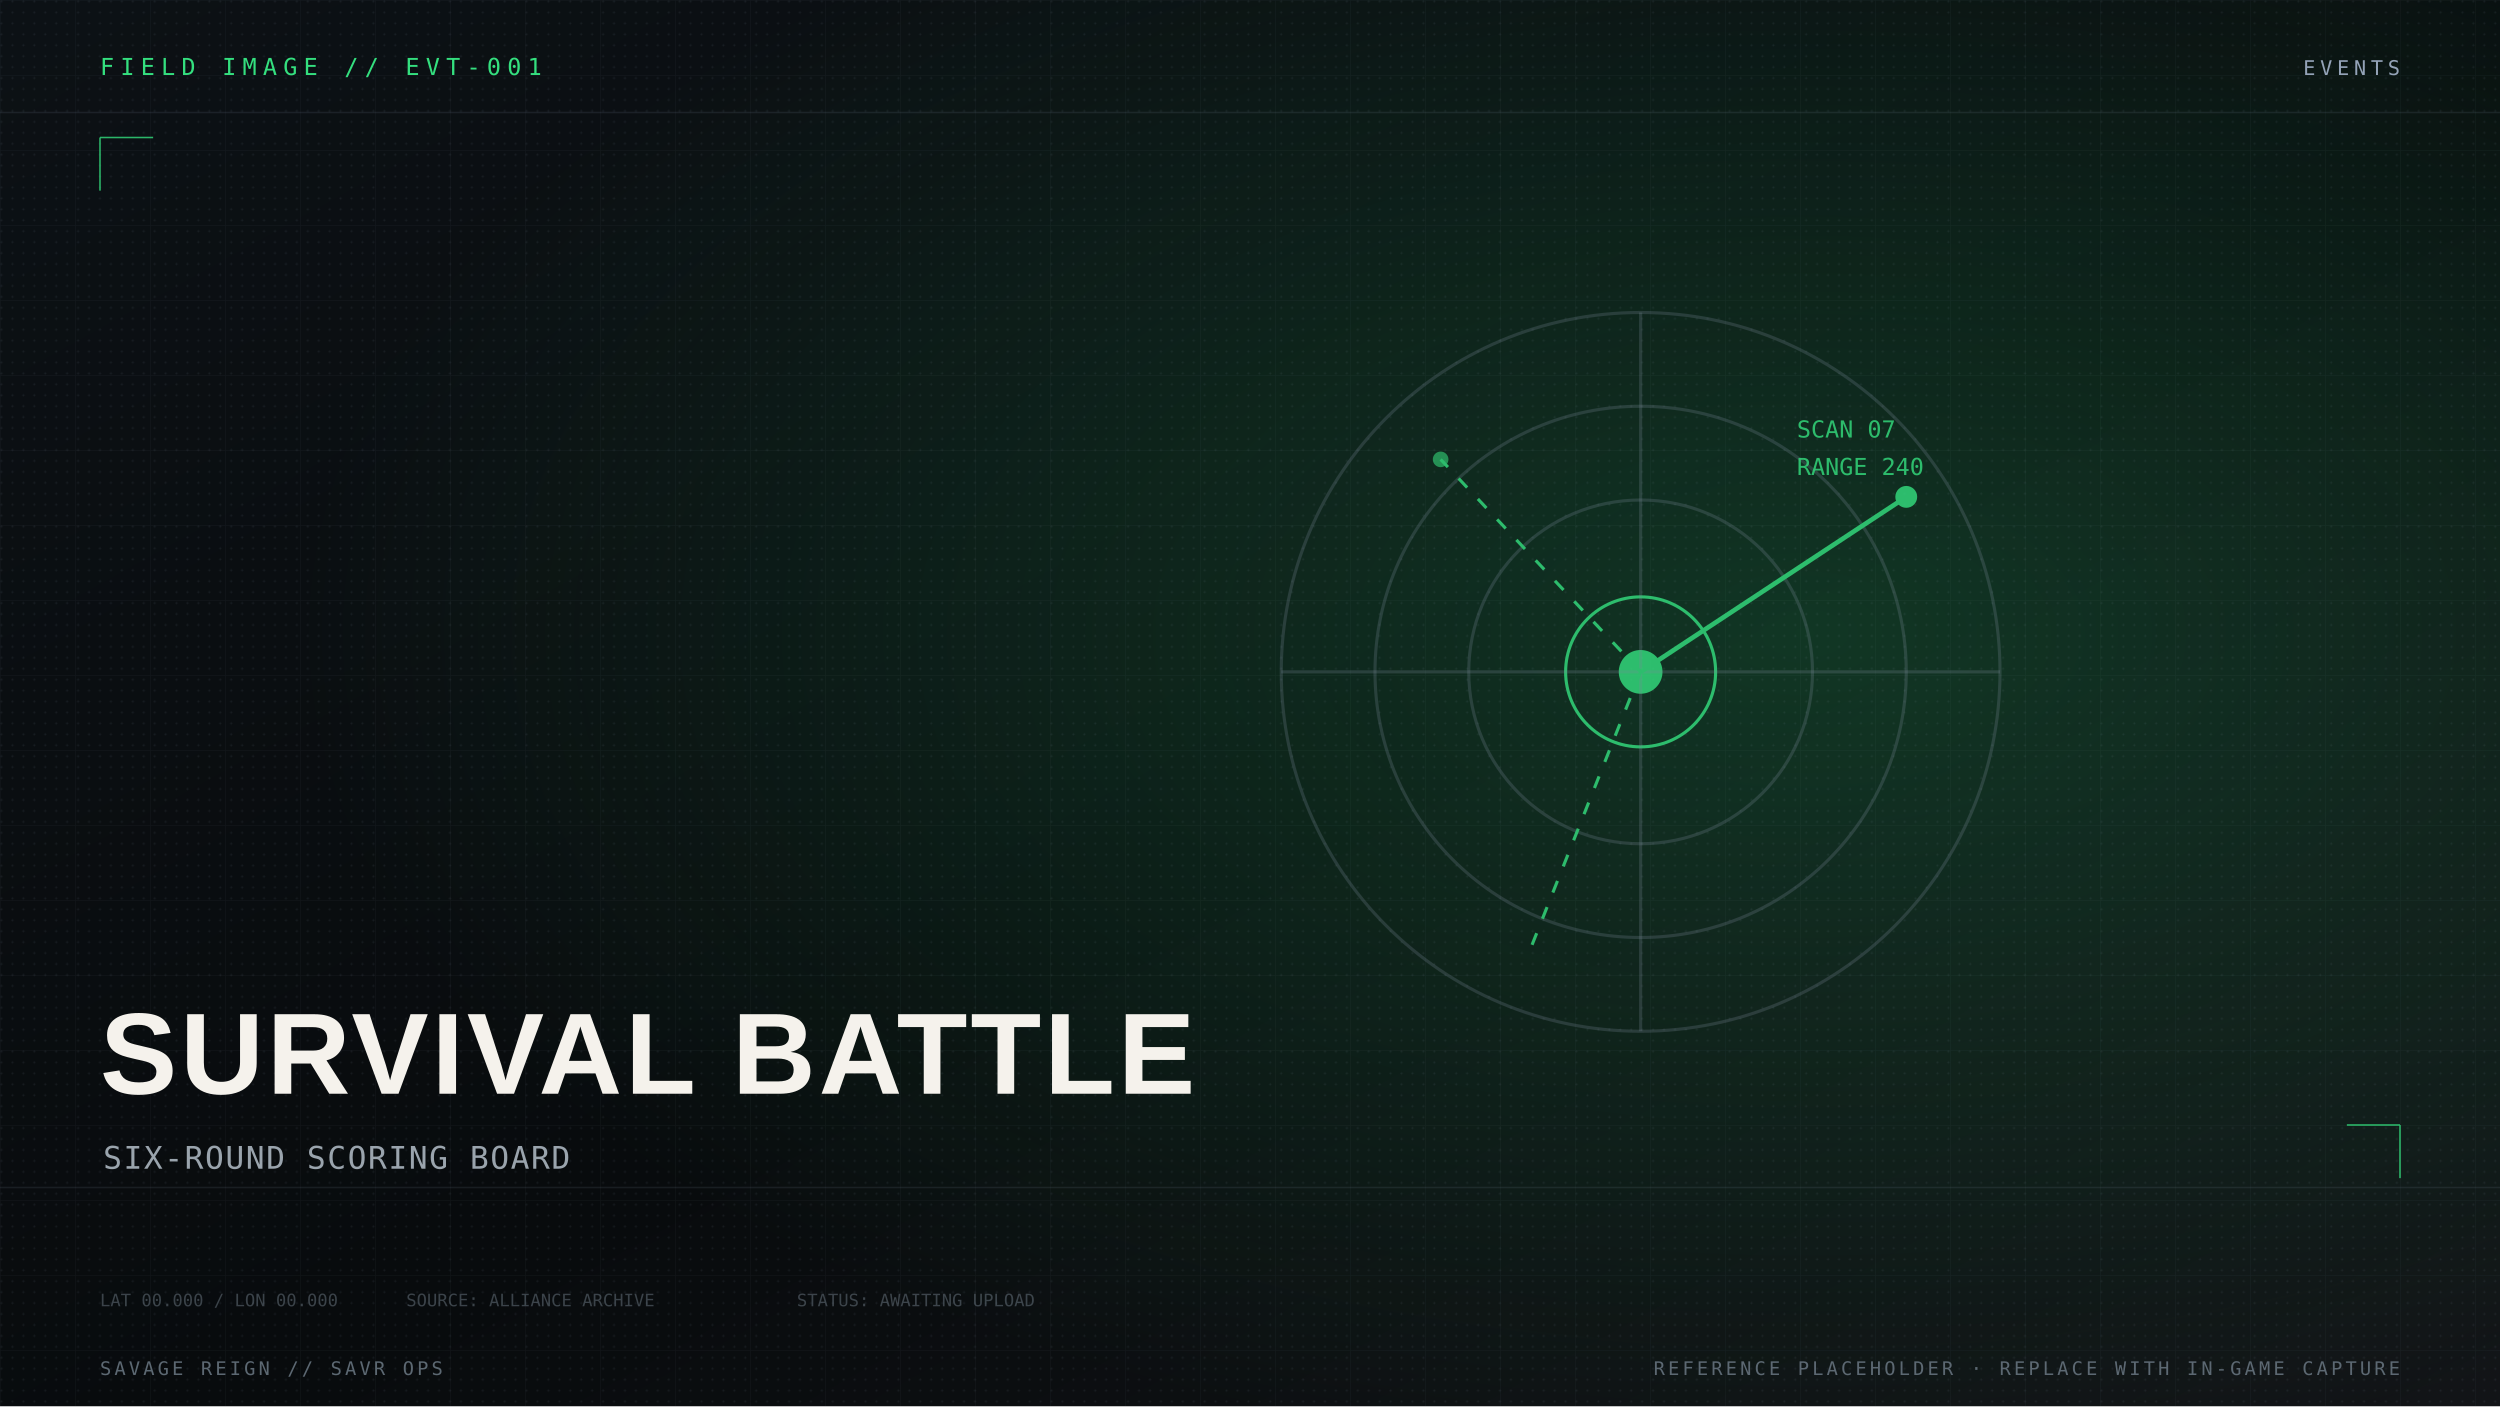
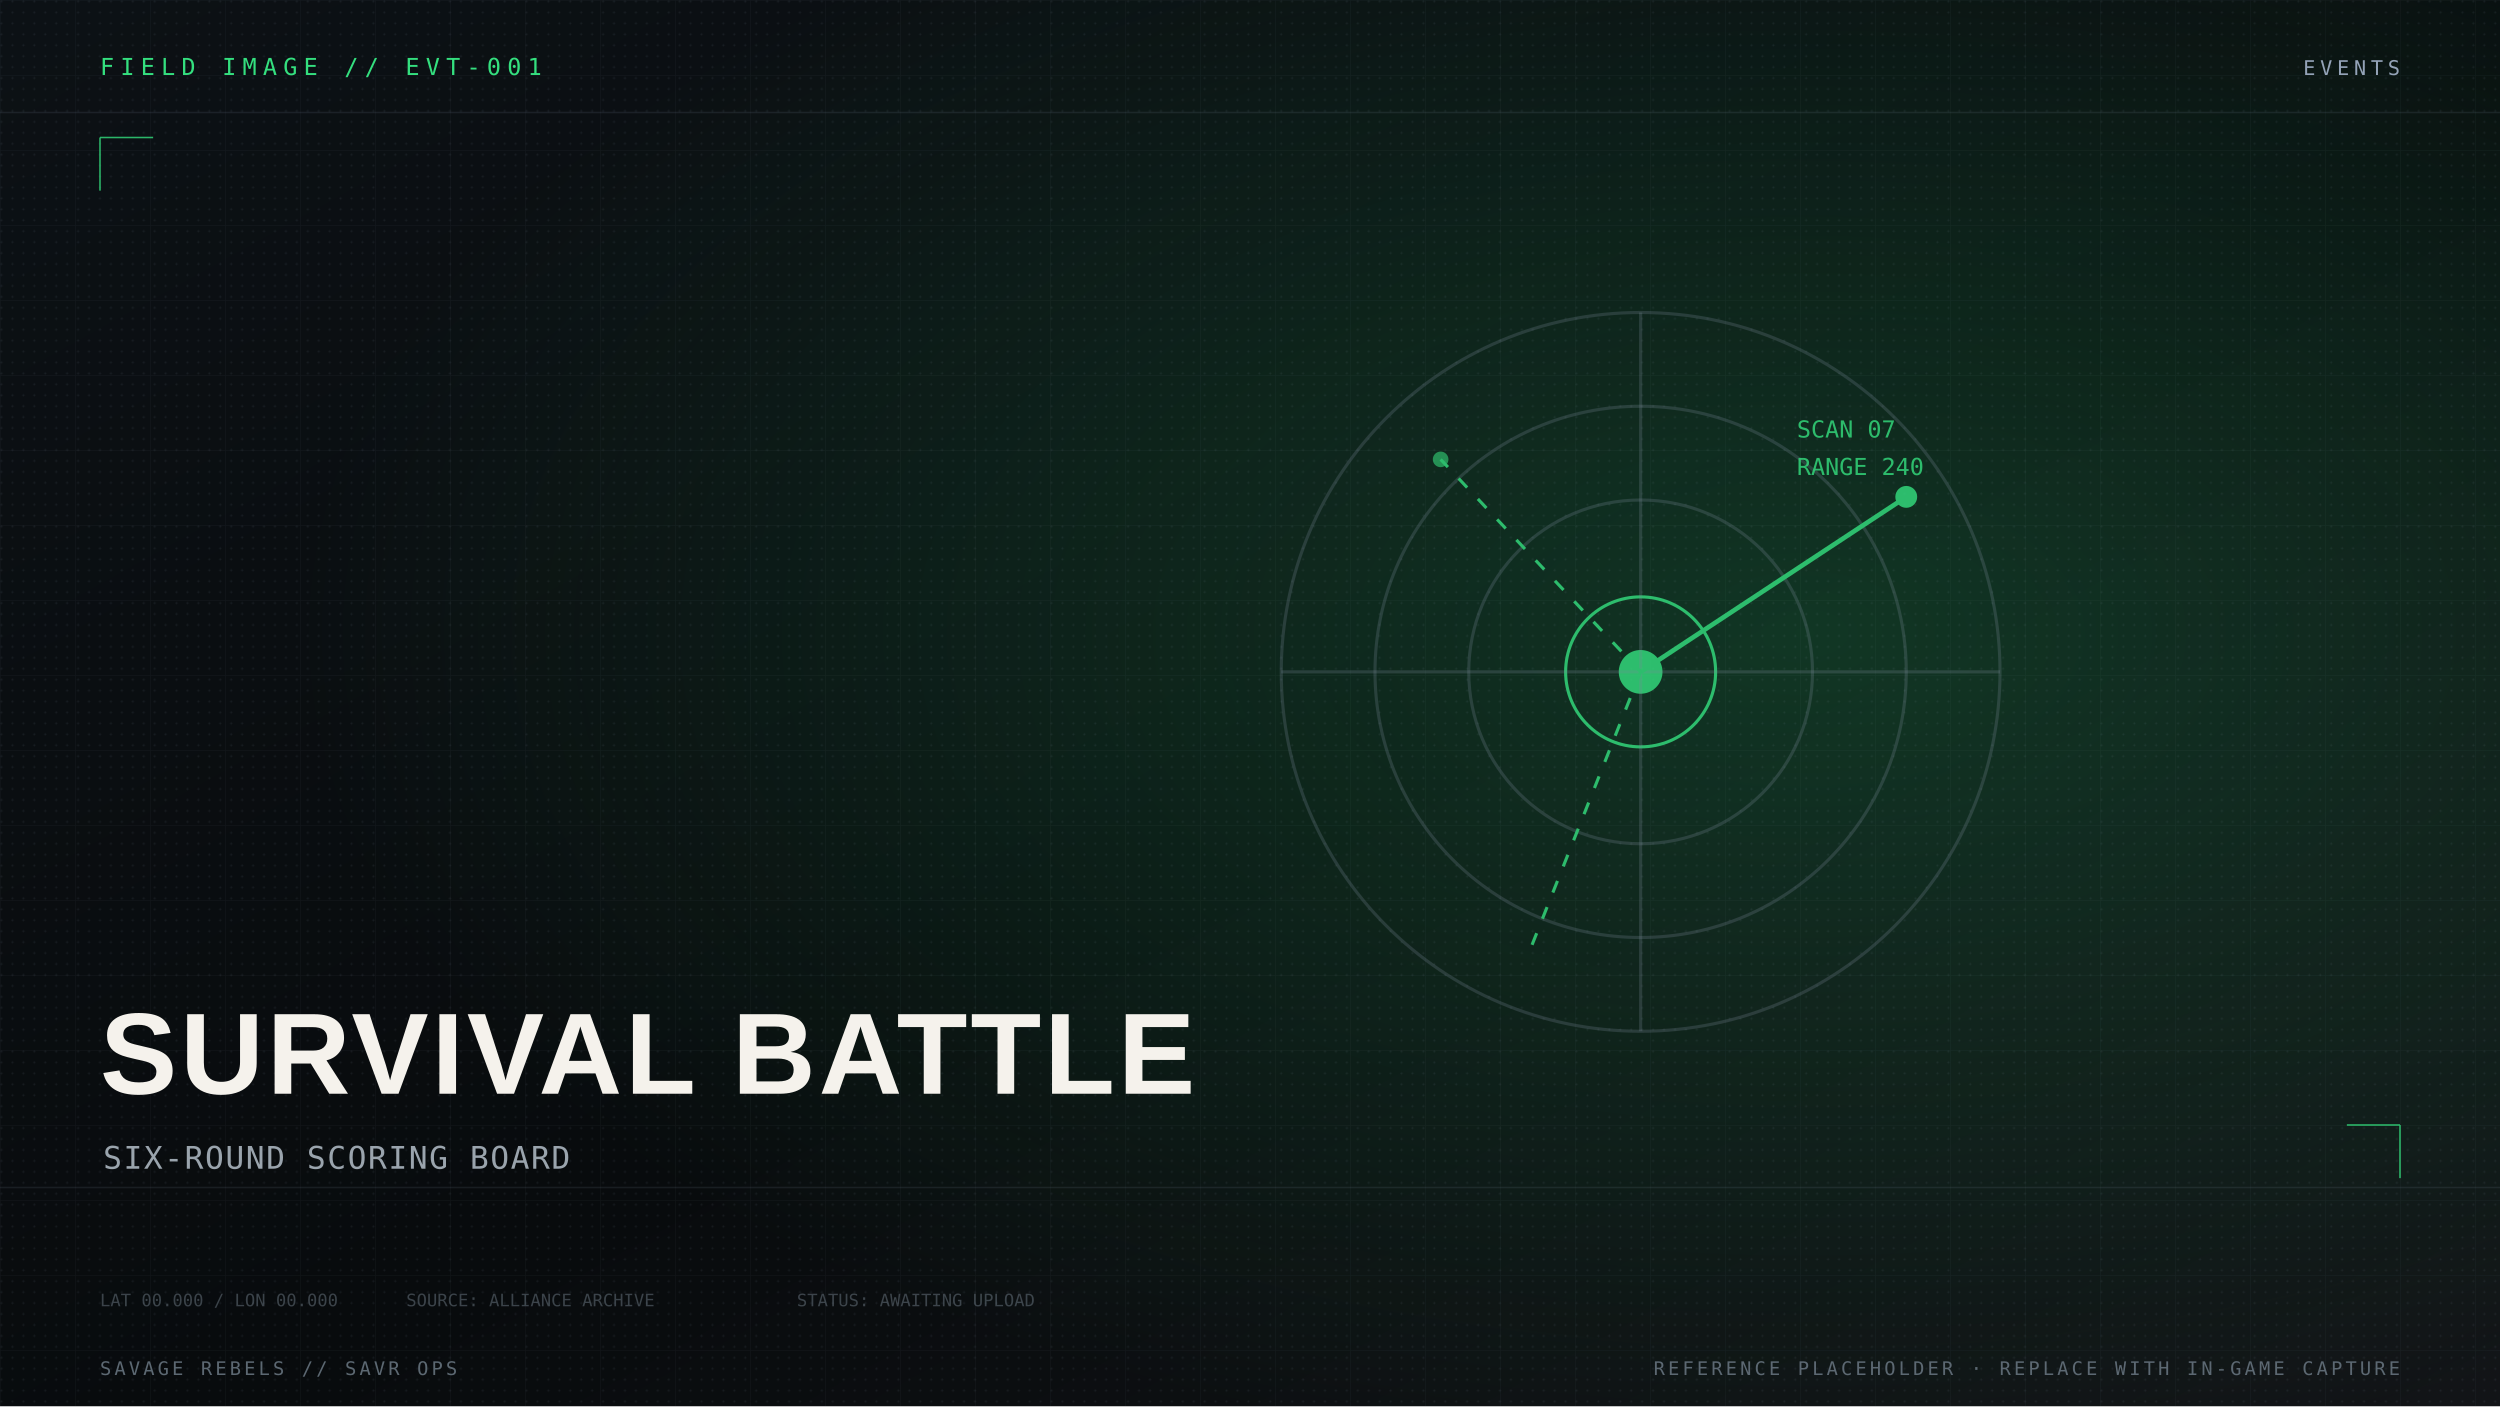
<svg xmlns="http://www.w3.org/2000/svg" width="1600" height="900" viewBox="0 0 1600 900">
  <defs>
    <linearGradient id="bg" x1="0" y1="0" x2="1" y2="1">
      <stop offset="0" stop-color="#0c1115" />
      <stop offset="0.55" stop-color="#080b0d" />
      <stop offset="1" stop-color="#121417" />
    </linearGradient>
    <radialGradient id="glow" cx="0.72" cy="0.45" r="0.6">
      <stop offset="0" stop-color="#34e07f" stop-opacity="0.20" />
      <stop offset="1" stop-color="#34e07f" stop-opacity="0" />
    </radialGradient>
    <pattern id="grid" width="48" height="48" patternUnits="userSpaceOnUse">
      <path d="M48 0H0V48" fill="none" stroke="#94a3b8" stroke-opacity="0.055" stroke-width="1" />
    </pattern>
    <pattern id="noise" width="7" height="7" patternUnits="userSpaceOnUse">
      <circle cx="1" cy="1" r="0.7" fill="#94a3b8" opacity="0.09" />
    </pattern>
  </defs>
  <rect width="1600" height="900" fill="url(#bg)" />
  <rect width="1600" height="900" fill="url(#grid)" />
  <rect width="1600" height="900" fill="url(#glow)" />
  <rect width="1600" height="900" fill="url(#noise)" />
  <path d="M0 72H1600" stroke="#94a3b8" stroke-opacity="0.12" />
  <path d="M0 760H1600" stroke="#94a3b8" stroke-opacity="0.12" />
  <g font-family="'Arial Narrow', Arial, sans-serif">
    <text x="64" y="48" fill="#34e07f" font-family="monospace" font-size="15" letter-spacing="4">FIELD IMAGE // EVT-001</text>
    <text x="1536" y="48" fill="#94a3b8" font-family="monospace" font-size="13" letter-spacing="3" text-anchor="end">EVENTS</text>
    <text x="64" y="700" fill="#f5f2ec" font-size="74" font-weight="700" letter-spacing="2">SURVIVAL BATTLE</text>
    <text x="66" y="748" fill="#9aa4ad" font-family="monospace" font-size="20" letter-spacing="1">SIX-ROUND SCORING BOARD</text>
    <text x="1536" y="880" fill="#5c6872" font-family="monospace" font-size="12" letter-spacing="2" text-anchor="end">REFERENCE PLACEHOLDER · REPLACE WITH IN-GAME CAPTURE</text>
-     <text x="64" y="880" fill="#5c6872" font-family="monospace" font-size="12" letter-spacing="2">SAVAGE REIGN // SAVR OPS</text>
+     <text x="64" y="880" fill="#5c6872" font-family="monospace" font-size="12" letter-spacing="2">SAVAGE REBELS // SAVR OPS</text>
  </g>
  <g stroke="#34e07f" stroke-opacity="0.8">
    <path d="M64 88h34M64 88v34" fill="none" />
    <path d="M1536 720h-34M1536 720v34" fill="none" />
  </g>
  <g transform="translate(1050,430)" fill="none" stroke="#34e07f" stroke-width="2" opacity="0.8">
    <circle r="230" stroke="rgba(148,163,184,0.25)" />
    <circle r="170" stroke="rgba(148,163,184,0.25)" />
    <circle r="110" stroke="rgba(148,163,184,0.25)" />
    <circle r="48" />
    <circle r="14" fill="#34e07f" stroke="none" />
    <path d="M-230 0H230M0 -230V230" stroke="rgba(148,163,184,0.25)" />
    <path d="M0 0L170 -112" stroke-width="3" />
    <path d="M0 0L-128 -136" stroke-dasharray="8 10" />
    <path d="M0 0L-70 176" stroke-dasharray="8 10" />
    <circle cx="170" cy="-112" r="7" fill="#34e07f" stroke="none" />
    <circle cx="-128" cy="-136" r="5" fill="#34e07f" stroke="none" opacity="0.7" />
  </g>
  <g transform="translate(1150,280)" fill="#34e07f" font-family="monospace" font-size="15" opacity="0.8">
    <text>SCAN 07</text>
    <text y="24">RANGE 240</text>
  </g>
  <g opacity="0.55" font-family="monospace" font-size="11" fill="#65717b">
    <text x="64" y="836">LAT 00.000 / LON 00.000</text>
    <text x="260" y="836">SOURCE: ALLIANCE ARCHIVE</text>
    <text x="510" y="836">STATUS: AWAITING UPLOAD</text>
  </g>
</svg>
